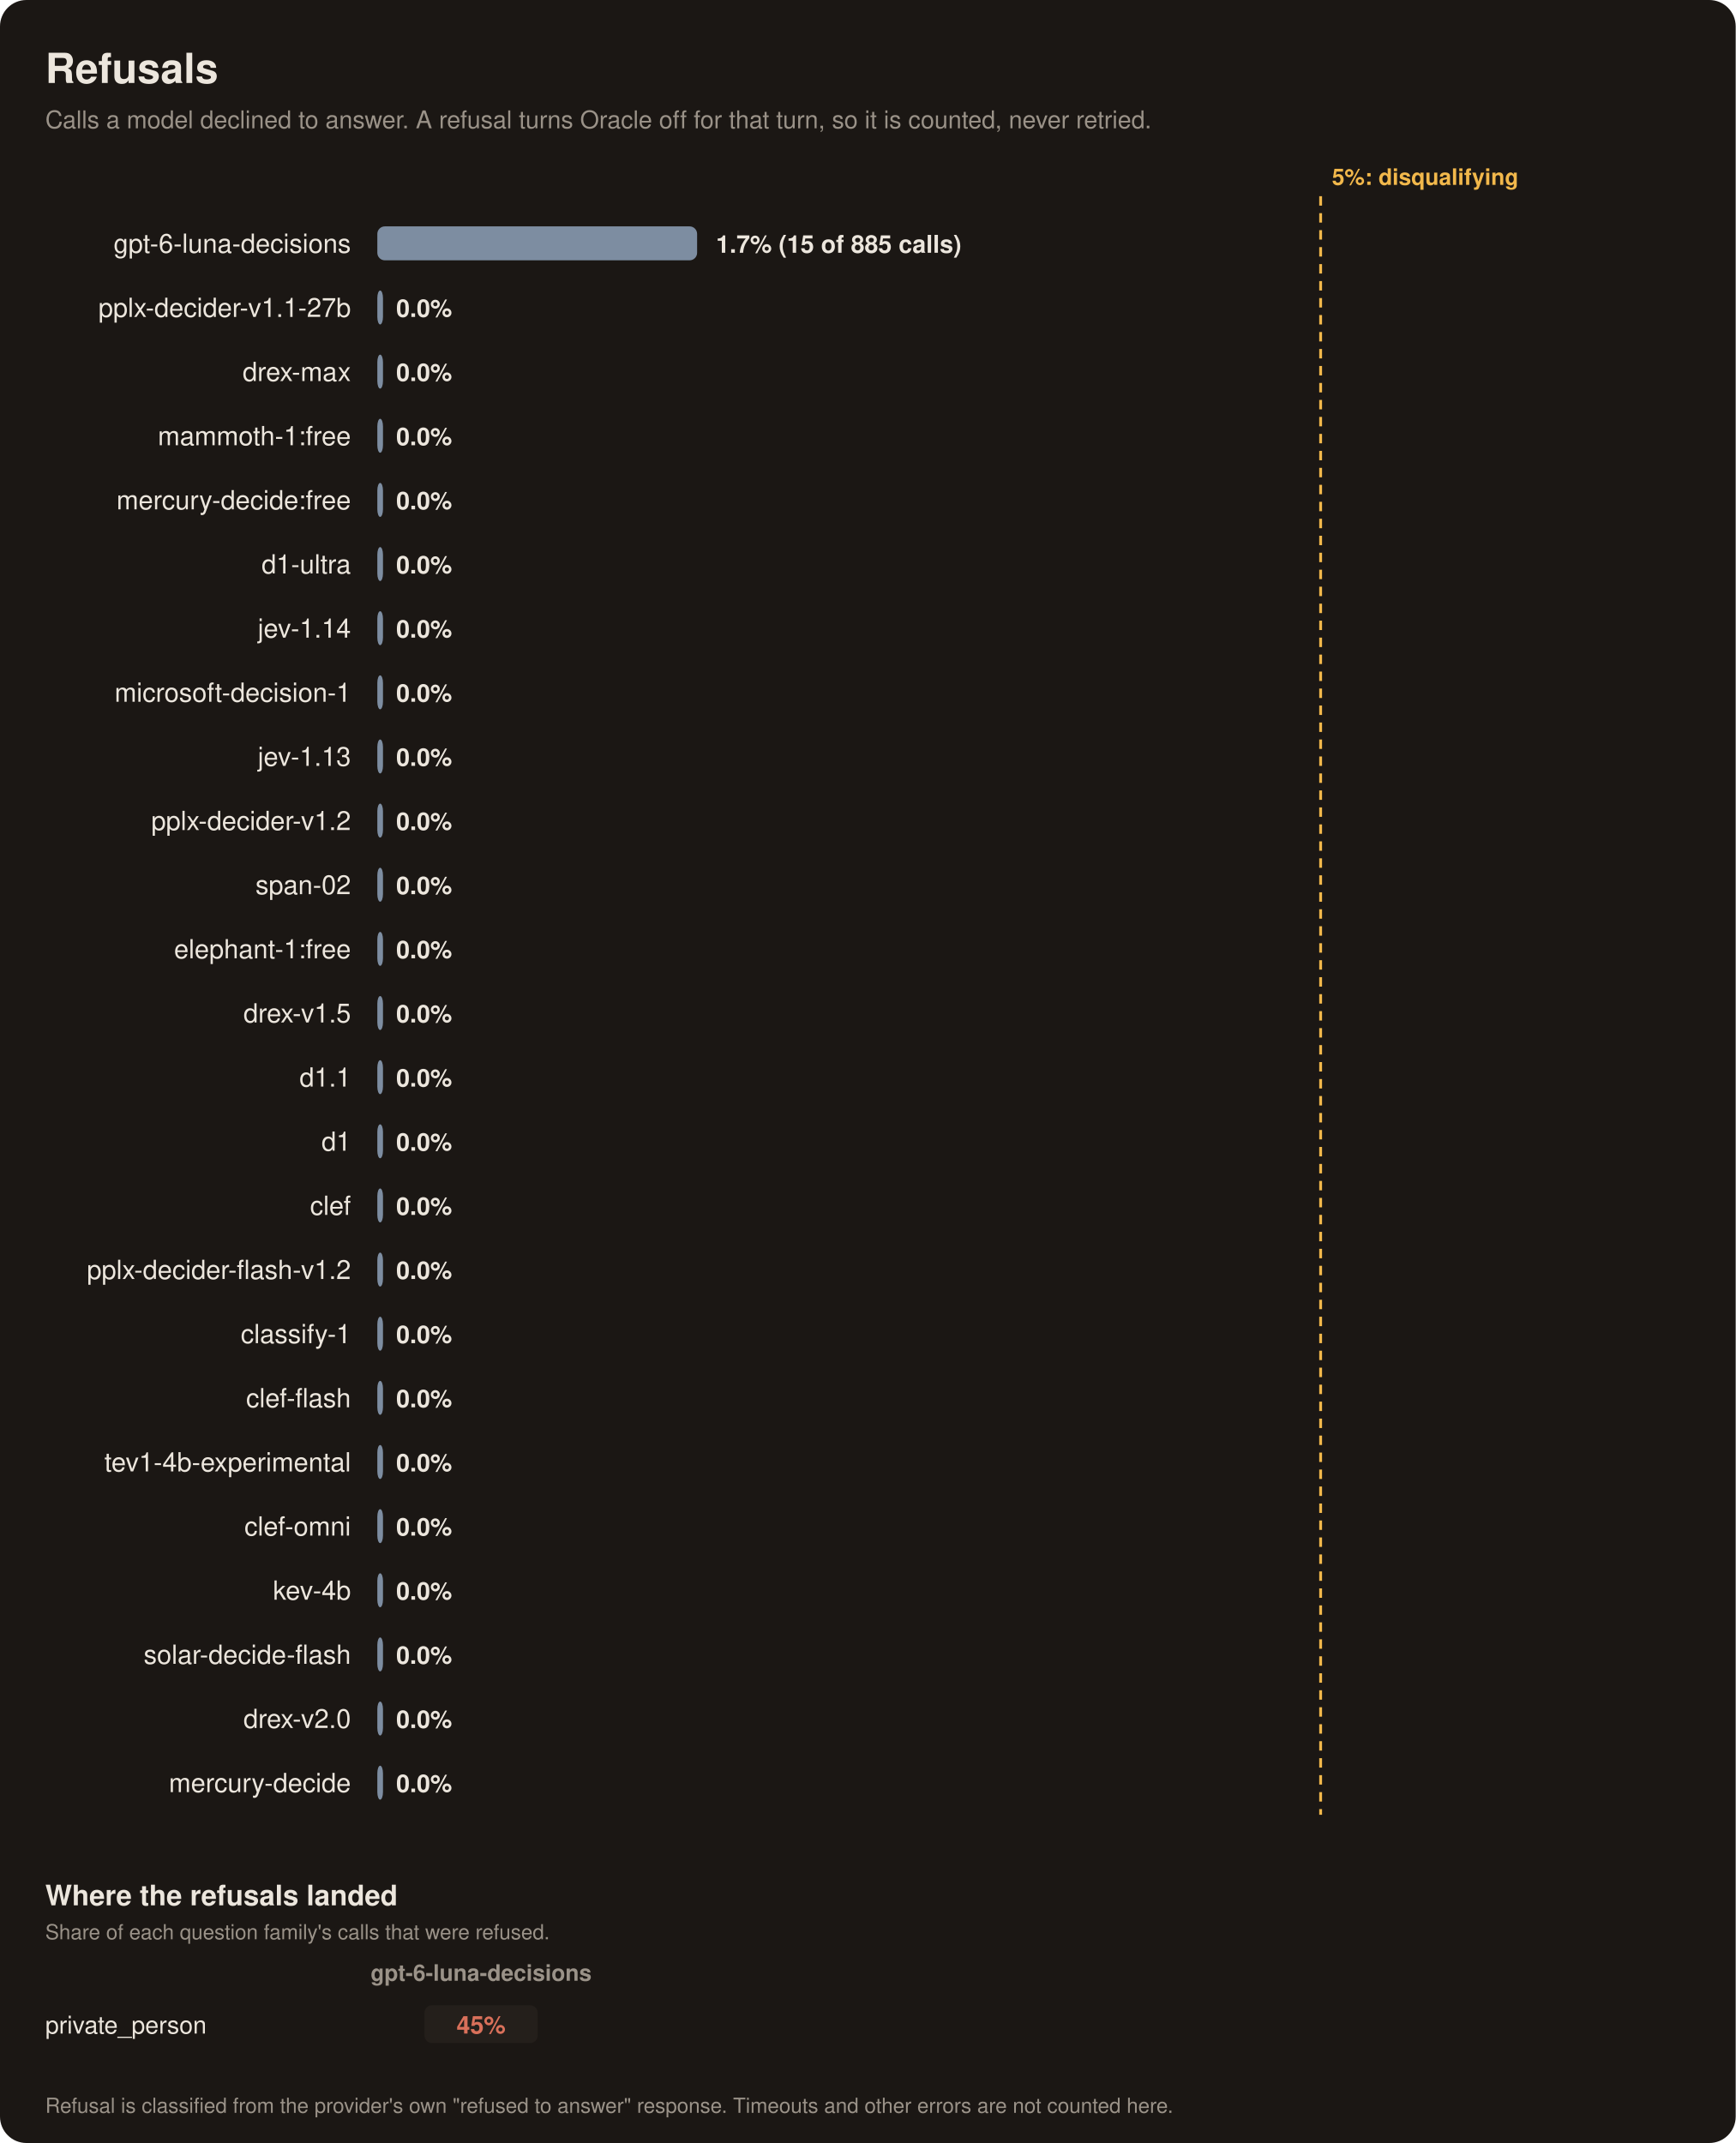
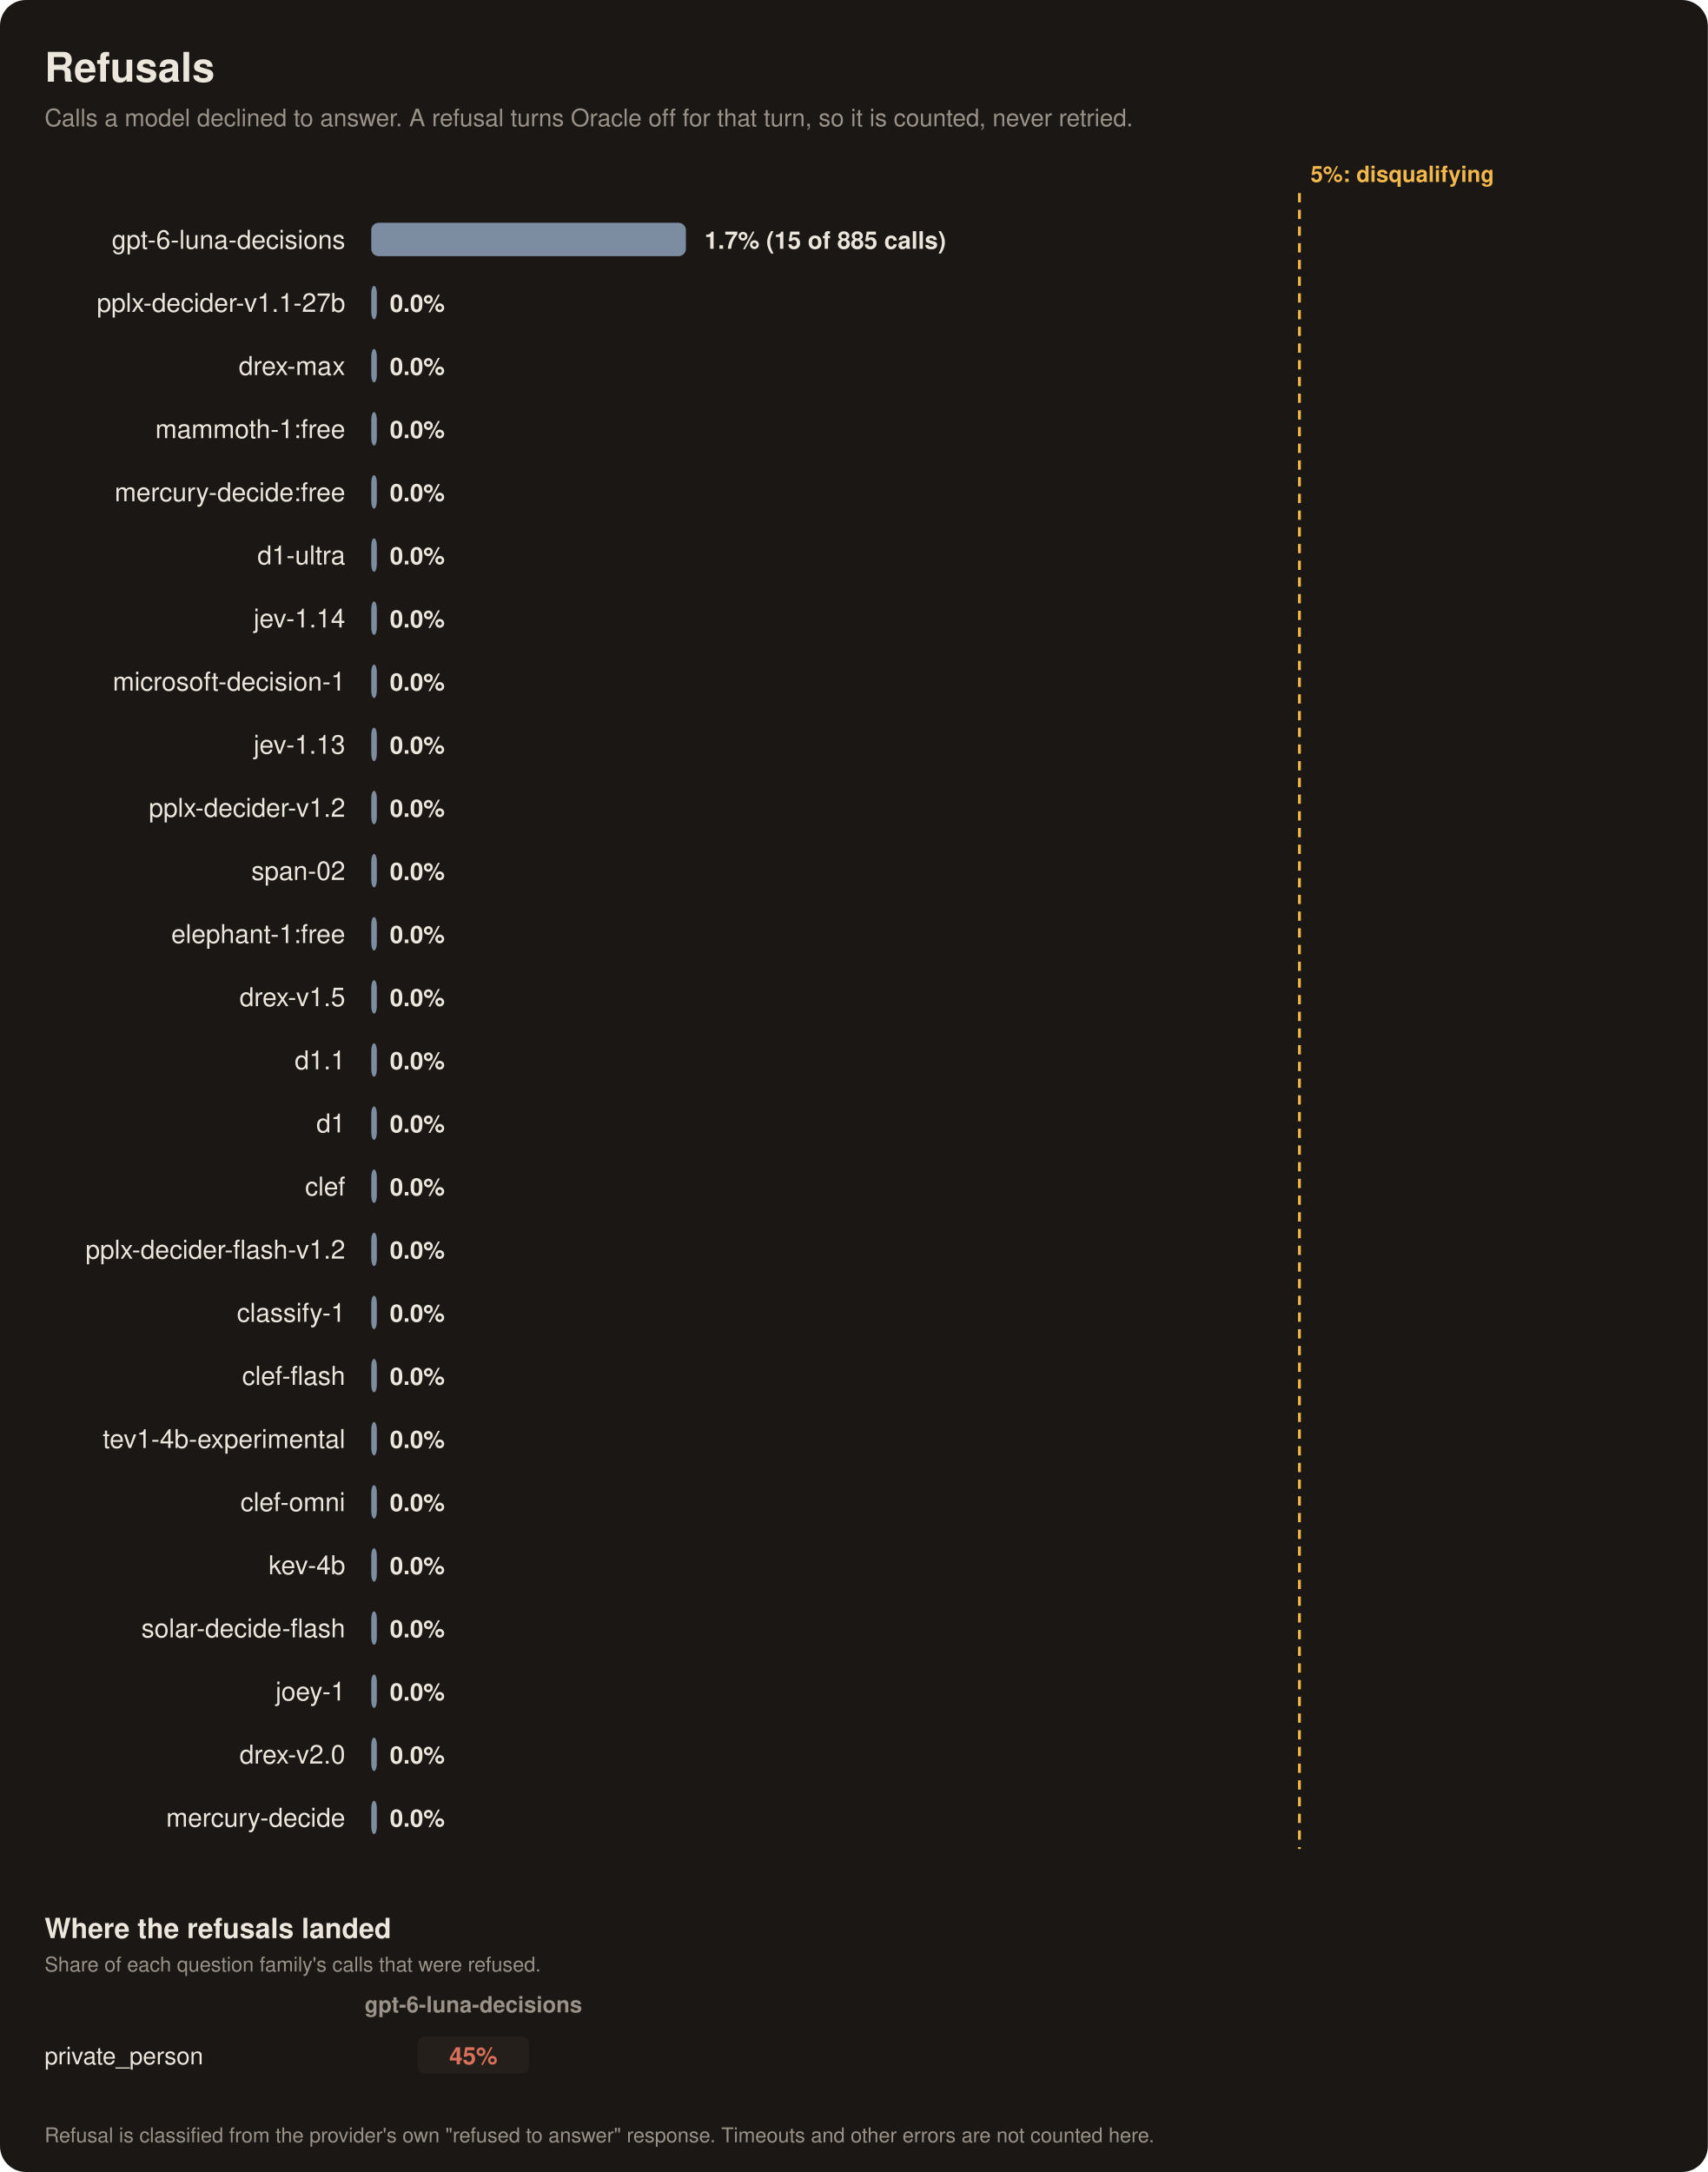
- <svg xmlns="http://www.w3.org/2000/svg" viewBox="0 0 920 1136" width="920" role="img" aria-label="Refusals" font-family="-apple-system,BlinkMacSystemFont,'Segoe UI',Helvetica,Arial,sans-serif">
-   <rect width="920" height="1136" rx="14" fill="#1b1714" />
+ <svg xmlns="http://www.w3.org/2000/svg" viewBox="0 0 920 1170" width="920" role="img" aria-label="Refusals" font-family="-apple-system,BlinkMacSystemFont,'Segoe UI',Helvetica,Arial,sans-serif">
+   <rect width="920" height="1170" rx="14" fill="#1b1714" />
  <text x="24.0" y="44.0" font-size="22" font-weight="700" fill="#ece6dd" text-anchor="start">Refusals</text>
  <text x="24.0" y="68.0" font-size="13" font-weight="400" fill="#9a9288" text-anchor="start">Calls a model declined to answer. A refusal turns Oracle off for that turn, so it is counted, never retried.</text>
-   <line x1="700.0" y1="104.0" x2="700.0" y2="962.0" stroke="#f2b84b" stroke-width="1.5" stroke-dasharray="5 4" />
+   <line x1="700.0" y1="104.0" x2="700.0" y2="996.0" stroke="#f2b84b" stroke-width="1.5" stroke-dasharray="5 4" />
  <text x="706.0" y="98.0" font-size="12" font-weight="600" fill="#f2b84b" text-anchor="start">5%: disqualifying</text>
  <text x="186.0" y="134.0" font-size="14" font-weight="500" fill="#ece6dd" text-anchor="end">gpt-6-luna-decisions</text>
  <rect x="200.0" y="120.0" width="169.5" height="18.0" rx="4.0" fill="#7d8da1" />
  <text x="379.5" y="134.0" font-size="13" font-weight="600" fill="#ece6dd" text-anchor="start">1.7%  (15 of 885 calls)</text>
  <text x="186.0" y="168.0" font-size="14" font-weight="500" fill="#ece6dd" text-anchor="end">pplx-decider-v1.1-27b</text>
  <rect x="200.0" y="154.0" width="3.0" height="18.0" rx="4.0" fill="#7d8da1" />
  <text x="210.0" y="168.0" font-size="13" font-weight="600" fill="#ece6dd" text-anchor="start">0.0%</text>
  <text x="186.0" y="202.0" font-size="14" font-weight="500" fill="#ece6dd" text-anchor="end">drex-max</text>
  <rect x="200.0" y="188.0" width="3.0" height="18.0" rx="4.0" fill="#7d8da1" />
  <text x="210.0" y="202.0" font-size="13" font-weight="600" fill="#ece6dd" text-anchor="start">0.0%</text>
  <text x="186.0" y="236.0" font-size="14" font-weight="500" fill="#ece6dd" text-anchor="end">mammoth-1:free</text>
  <rect x="200.0" y="222.0" width="3.0" height="18.0" rx="4.0" fill="#7d8da1" />
  <text x="210.0" y="236.0" font-size="13" font-weight="600" fill="#ece6dd" text-anchor="start">0.0%</text>
  <text x="186.0" y="270.0" font-size="14" font-weight="500" fill="#ece6dd" text-anchor="end">mercury-decide:free</text>
  <rect x="200.0" y="256.0" width="3.0" height="18.0" rx="4.0" fill="#7d8da1" />
  <text x="210.0" y="270.0" font-size="13" font-weight="600" fill="#ece6dd" text-anchor="start">0.0%</text>
  <text x="186.0" y="304.0" font-size="14" font-weight="500" fill="#ece6dd" text-anchor="end">d1-ultra</text>
  <rect x="200.0" y="290.0" width="3.0" height="18.0" rx="4.0" fill="#7d8da1" />
  <text x="210.0" y="304.0" font-size="13" font-weight="600" fill="#ece6dd" text-anchor="start">0.0%</text>
  <text x="186.0" y="338.0" font-size="14" font-weight="500" fill="#ece6dd" text-anchor="end">jev-1.14</text>
  <rect x="200.0" y="324.0" width="3.0" height="18.0" rx="4.0" fill="#7d8da1" />
  <text x="210.0" y="338.0" font-size="13" font-weight="600" fill="#ece6dd" text-anchor="start">0.0%</text>
  <text x="186.0" y="372.0" font-size="14" font-weight="500" fill="#ece6dd" text-anchor="end">microsoft-decision-1</text>
  <rect x="200.0" y="358.0" width="3.0" height="18.0" rx="4.0" fill="#7d8da1" />
  <text x="210.0" y="372.0" font-size="13" font-weight="600" fill="#ece6dd" text-anchor="start">0.0%</text>
  <text x="186.0" y="406.0" font-size="14" font-weight="500" fill="#ece6dd" text-anchor="end">jev-1.13</text>
  <rect x="200.0" y="392.0" width="3.0" height="18.0" rx="4.0" fill="#7d8da1" />
  <text x="210.0" y="406.0" font-size="13" font-weight="600" fill="#ece6dd" text-anchor="start">0.0%</text>
  <text x="186.0" y="440.0" font-size="14" font-weight="500" fill="#ece6dd" text-anchor="end">pplx-decider-v1.2</text>
  <rect x="200.0" y="426.0" width="3.0" height="18.0" rx="4.0" fill="#7d8da1" />
  <text x="210.0" y="440.0" font-size="13" font-weight="600" fill="#ece6dd" text-anchor="start">0.0%</text>
  <text x="186.0" y="474.0" font-size="14" font-weight="500" fill="#ece6dd" text-anchor="end">span-02</text>
  <rect x="200.0" y="460.0" width="3.0" height="18.0" rx="4.0" fill="#7d8da1" />
  <text x="210.0" y="474.0" font-size="13" font-weight="600" fill="#ece6dd" text-anchor="start">0.0%</text>
  <text x="186.0" y="508.0" font-size="14" font-weight="500" fill="#ece6dd" text-anchor="end">elephant-1:free</text>
  <rect x="200.0" y="494.0" width="3.0" height="18.0" rx="4.0" fill="#7d8da1" />
  <text x="210.0" y="508.0" font-size="13" font-weight="600" fill="#ece6dd" text-anchor="start">0.0%</text>
  <text x="186.0" y="542.0" font-size="14" font-weight="500" fill="#ece6dd" text-anchor="end">drex-v1.5</text>
  <rect x="200.0" y="528.0" width="3.0" height="18.0" rx="4.0" fill="#7d8da1" />
  <text x="210.0" y="542.0" font-size="13" font-weight="600" fill="#ece6dd" text-anchor="start">0.0%</text>
  <text x="186.0" y="576.0" font-size="14" font-weight="500" fill="#ece6dd" text-anchor="end">d1.1</text>
  <rect x="200.0" y="562.0" width="3.0" height="18.0" rx="4.0" fill="#7d8da1" />
  <text x="210.0" y="576.0" font-size="13" font-weight="600" fill="#ece6dd" text-anchor="start">0.0%</text>
  <text x="186.0" y="610.0" font-size="14" font-weight="500" fill="#ece6dd" text-anchor="end">d1</text>
  <rect x="200.0" y="596.0" width="3.0" height="18.0" rx="4.0" fill="#7d8da1" />
  <text x="210.0" y="610.0" font-size="13" font-weight="600" fill="#ece6dd" text-anchor="start">0.0%</text>
  <text x="186.0" y="644.0" font-size="14" font-weight="500" fill="#ece6dd" text-anchor="end">clef</text>
  <rect x="200.0" y="630.0" width="3.0" height="18.0" rx="4.0" fill="#7d8da1" />
  <text x="210.0" y="644.0" font-size="13" font-weight="600" fill="#ece6dd" text-anchor="start">0.0%</text>
  <text x="186.0" y="678.0" font-size="14" font-weight="500" fill="#ece6dd" text-anchor="end">pplx-decider-flash-v1.2</text>
  <rect x="200.0" y="664.0" width="3.0" height="18.0" rx="4.0" fill="#7d8da1" />
  <text x="210.0" y="678.0" font-size="13" font-weight="600" fill="#ece6dd" text-anchor="start">0.0%</text>
  <text x="186.0" y="712.0" font-size="14" font-weight="500" fill="#ece6dd" text-anchor="end">classify-1</text>
  <rect x="200.0" y="698.0" width="3.0" height="18.0" rx="4.0" fill="#7d8da1" />
  <text x="210.0" y="712.0" font-size="13" font-weight="600" fill="#ece6dd" text-anchor="start">0.0%</text>
  <text x="186.0" y="746.0" font-size="14" font-weight="500" fill="#ece6dd" text-anchor="end">clef-flash</text>
  <rect x="200.0" y="732.0" width="3.0" height="18.0" rx="4.0" fill="#7d8da1" />
  <text x="210.0" y="746.0" font-size="13" font-weight="600" fill="#ece6dd" text-anchor="start">0.0%</text>
  <text x="186.0" y="780.0" font-size="14" font-weight="500" fill="#ece6dd" text-anchor="end">tev1-4b-experimental</text>
  <rect x="200.0" y="766.0" width="3.0" height="18.0" rx="4.0" fill="#7d8da1" />
  <text x="210.0" y="780.0" font-size="13" font-weight="600" fill="#ece6dd" text-anchor="start">0.0%</text>
  <text x="186.0" y="814.0" font-size="14" font-weight="500" fill="#ece6dd" text-anchor="end">clef-omni</text>
  <rect x="200.0" y="800.0" width="3.0" height="18.0" rx="4.0" fill="#7d8da1" />
  <text x="210.0" y="814.0" font-size="13" font-weight="600" fill="#ece6dd" text-anchor="start">0.0%</text>
  <text x="186.0" y="848.0" font-size="14" font-weight="500" fill="#ece6dd" text-anchor="end">kev-4b</text>
  <rect x="200.0" y="834.0" width="3.0" height="18.0" rx="4.0" fill="#7d8da1" />
  <text x="210.0" y="848.0" font-size="13" font-weight="600" fill="#ece6dd" text-anchor="start">0.0%</text>
  <text x="186.0" y="882.0" font-size="14" font-weight="500" fill="#ece6dd" text-anchor="end">solar-decide-flash</text>
  <rect x="200.0" y="868.0" width="3.0" height="18.0" rx="4.0" fill="#7d8da1" />
  <text x="210.0" y="882.0" font-size="13" font-weight="600" fill="#ece6dd" text-anchor="start">0.0%</text>
-   <text x="186.0" y="916.0" font-size="14" font-weight="500" fill="#ece6dd" text-anchor="end">drex-v2.0</text>
+   <text x="186.0" y="916.0" font-size="14" font-weight="500" fill="#ece6dd" text-anchor="end">joey-1</text>
  <rect x="200.0" y="902.0" width="3.0" height="18.0" rx="4.0" fill="#7d8da1" />
  <text x="210.0" y="916.0" font-size="13" font-weight="600" fill="#ece6dd" text-anchor="start">0.0%</text>
-   <text x="186.0" y="950.0" font-size="14" font-weight="500" fill="#ece6dd" text-anchor="end">mercury-decide</text>
+   <text x="186.0" y="950.0" font-size="14" font-weight="500" fill="#ece6dd" text-anchor="end">drex-v2.0</text>
  <rect x="200.0" y="936.0" width="3.0" height="18.0" rx="4.0" fill="#7d8da1" />
  <text x="210.0" y="950.0" font-size="13" font-weight="600" fill="#ece6dd" text-anchor="start">0.0%</text>
-   <text x="24.0" y="1010.0" font-size="15" font-weight="700" fill="#ece6dd" text-anchor="start">Where the refusals landed</text>
-   <text x="24.0" y="1028.0" font-size="11" font-weight="400" fill="#9a9288" text-anchor="start">Share of each question family's calls that were refused.</text>
-   <text x="255.0" y="1050.0" font-size="12" font-weight="600" fill="#9a9288" text-anchor="middle">gpt-6-luna-decisions</text>
-   <text x="24.0" y="1078.0" font-size="13" font-weight="500" fill="#ece6dd" text-anchor="start">private_person</text>
-   <rect x="225.0" y="1063.0" width="60.0" height="20.0" rx="4.0" fill="#241f1b" />
-   <text x="255.0" y="1078.0" font-size="13" font-weight="700" fill="#d9705a" text-anchor="middle">45%</text>
-   <text x="24.0" y="1120.0" font-size="11" font-weight="400" fill="#9a9288" text-anchor="start">Refusal is classified from the provider's own "refused to answer" response. Timeouts and other errors are not counted here.</text>
+   <text x="186.0" y="984.0" font-size="14" font-weight="500" fill="#ece6dd" text-anchor="end">mercury-decide</text>
+   <rect x="200.0" y="970.0" width="3.0" height="18.0" rx="4.0" fill="#7d8da1" />
+   <text x="210.0" y="984.0" font-size="13" font-weight="600" fill="#ece6dd" text-anchor="start">0.0%</text>
+   <text x="24.0" y="1044.0" font-size="15" font-weight="700" fill="#ece6dd" text-anchor="start">Where the refusals landed</text>
+   <text x="24.0" y="1062.0" font-size="11" font-weight="400" fill="#9a9288" text-anchor="start">Share of each question family's calls that were refused.</text>
+   <text x="255.0" y="1084.0" font-size="12" font-weight="600" fill="#9a9288" text-anchor="middle">gpt-6-luna-decisions</text>
+   <text x="24.0" y="1112.0" font-size="13" font-weight="500" fill="#ece6dd" text-anchor="start">private_person</text>
+   <rect x="225.0" y="1097.0" width="60.0" height="20.0" rx="4.0" fill="#241f1b" />
+   <text x="255.0" y="1112.0" font-size="13" font-weight="700" fill="#d9705a" text-anchor="middle">45%</text>
+   <text x="24.0" y="1154.0" font-size="11" font-weight="400" fill="#9a9288" text-anchor="start">Refusal is classified from the provider's own "refused to answer" response. Timeouts and other errors are not counted here.</text>
</svg>
